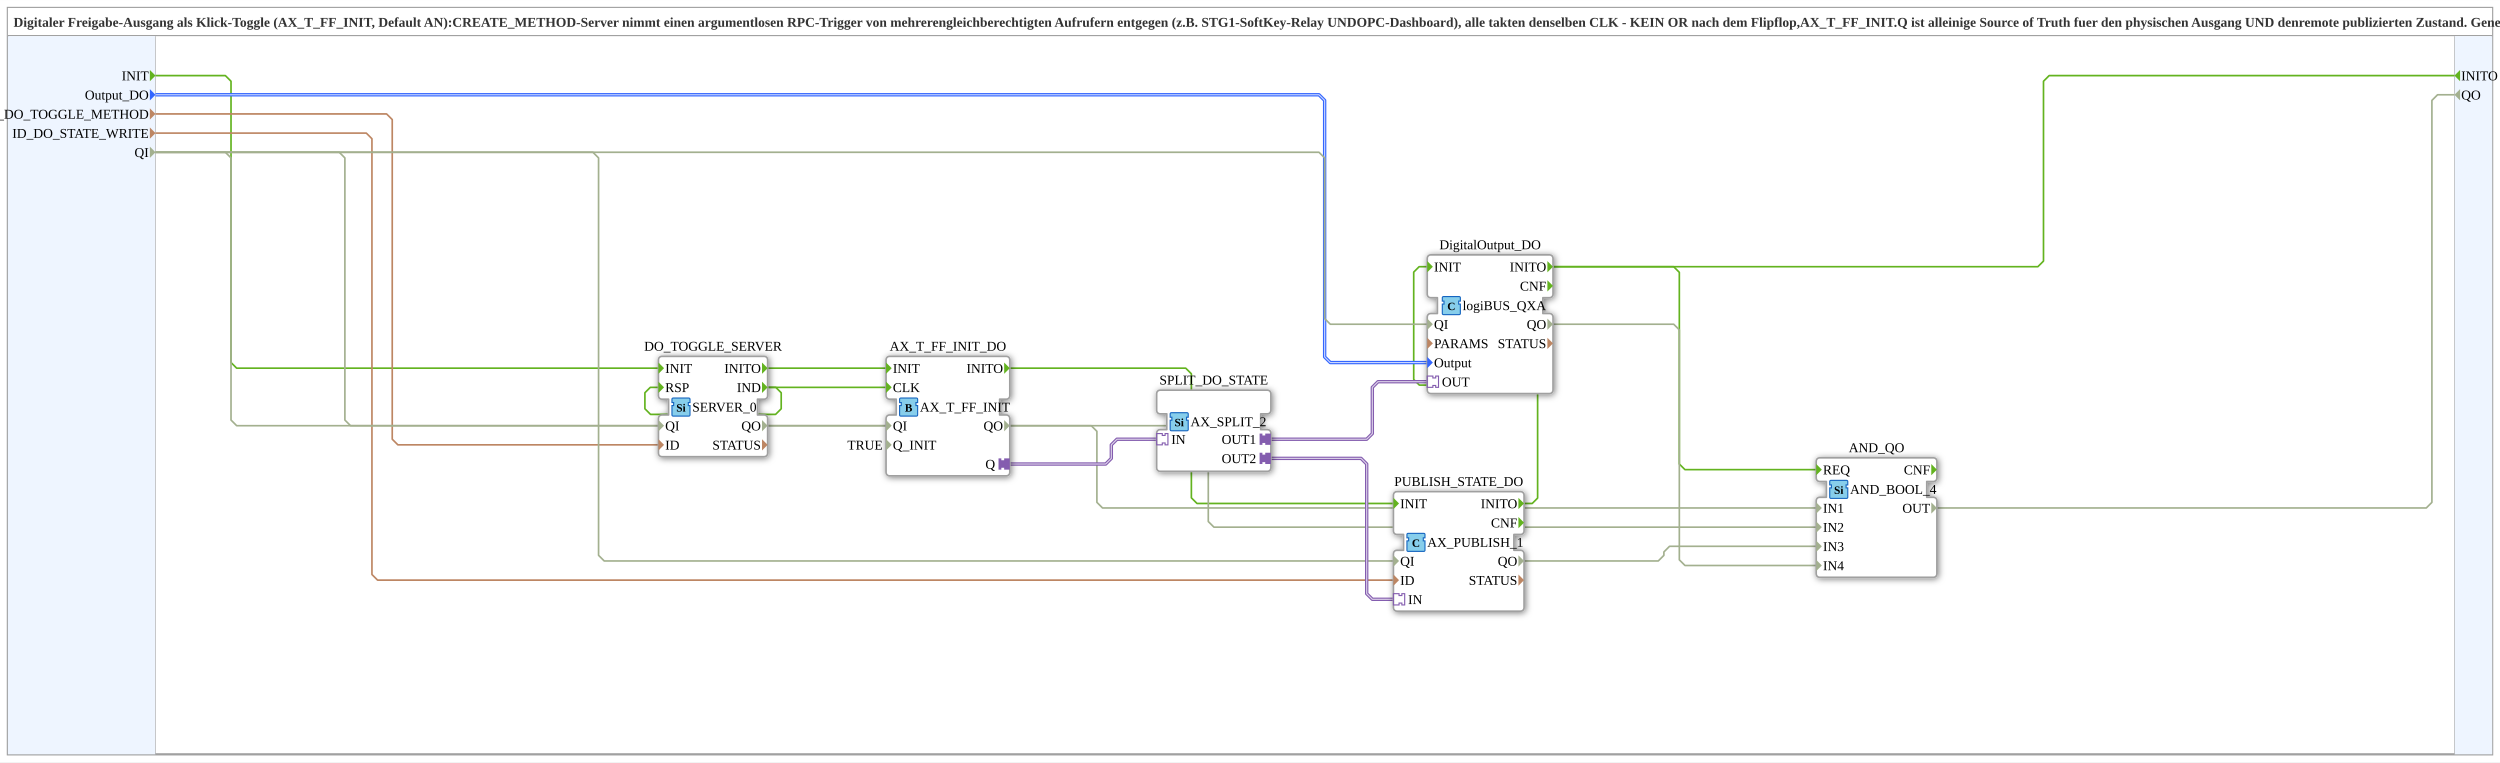
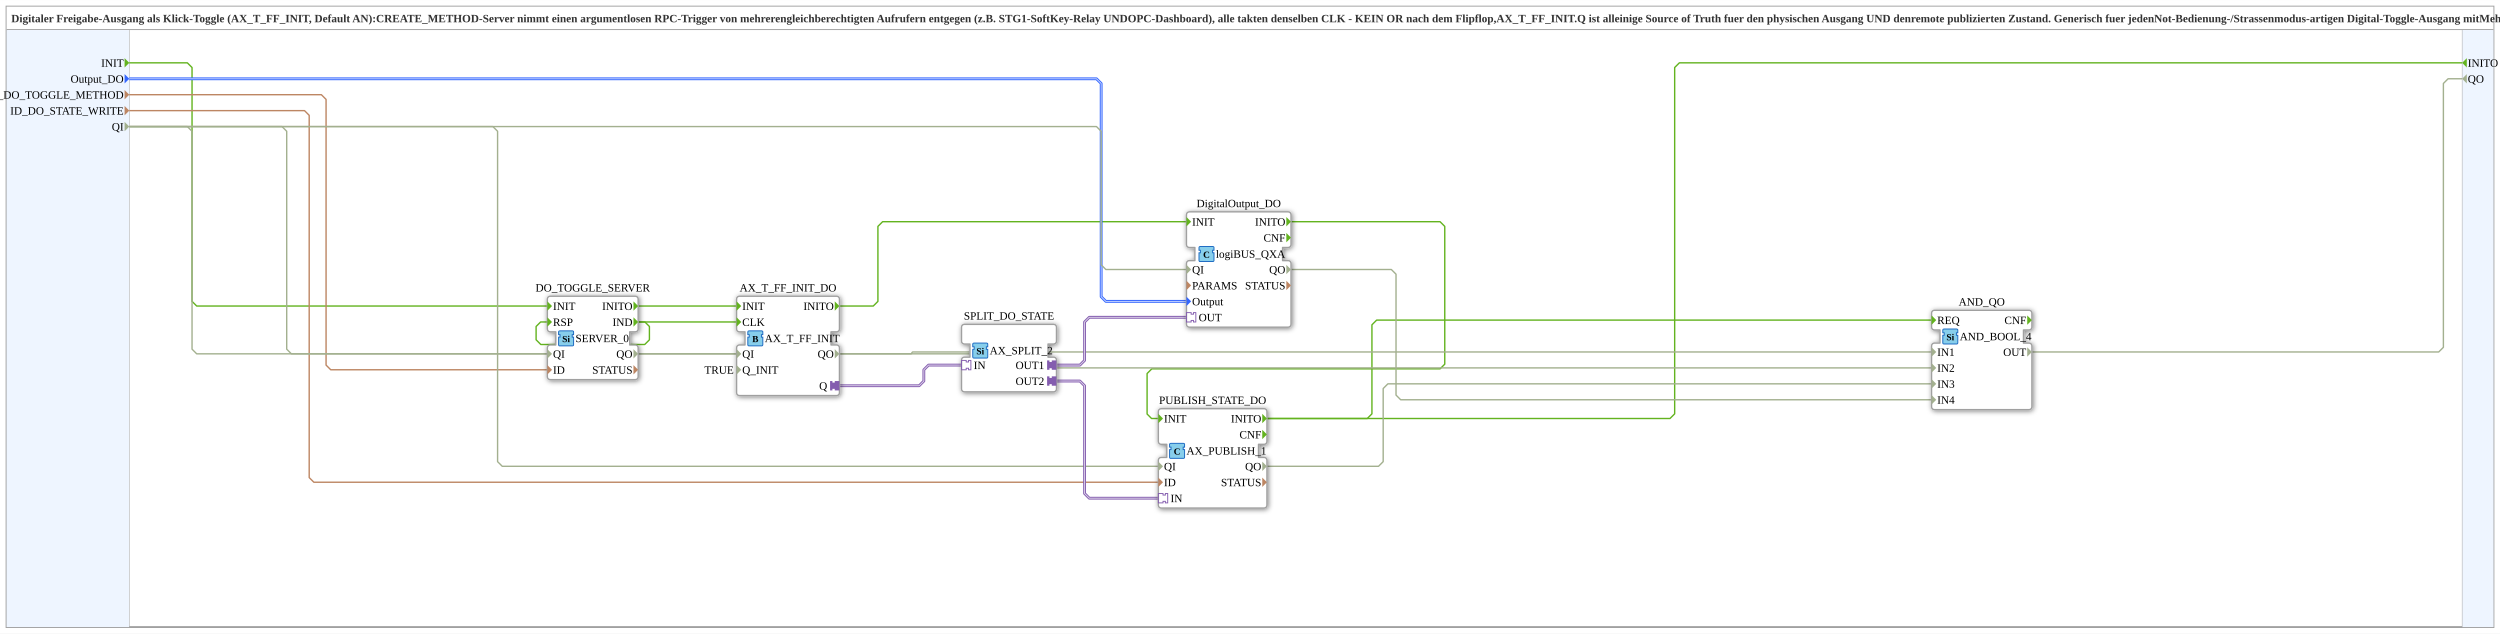
- <svg xmlns="http://www.w3.org/2000/svg" viewBox="-281.8 -151.0 2217.4 676.0" width="2217" height="676">
+ <svg xmlns="http://www.w3.org/2000/svg" viewBox="-281.8 -151.0 2667.4 676.0" width="2667" height="676">
  <style>
    @font-face {
      font-family: "TGL 0-17_std";
      src: local("TGL 0-17_std"), url("../../../../_static/fonts/TGL-0-17_std.ttf") format("truetype");
      font-style: normal;
      font-weight: normal;
    }
    @font-face {
      font-family: "TGL 0-17";
      src: local("TGL 0-17"), local("TGL 0-17 alt"), url("../../../../_static/fonts/TGL-0-17_std.ttf") format("truetype");
      font-style: normal;
      font-weight: normal;
    }
    @font-face {
      font-family: "TGL 0-16_std";
      src: local("TGL 0-16_std"), url("../../../../_static/fonts/TGL-0-16_std.ttf") format("truetype");
      font-style: normal;
      font-weight: normal;
    }
    @font-face {
      font-family: "TGL 0-16";
      src: local("TGL 0-16"), url("../../../../_static/fonts/TGL-0-16_std.ttf") format("truetype");
      font-style: normal;
      font-weight: normal;
    }
  </style>
  <defs>
    <filter id="dropShadow" x="-20%" y="-20%" width="140%" height="140%">
      <feGaussianBlur in="SourceAlpha" stdDeviation="3" result="blur" />
      <feOffset in="blur" dx="1" dy="1" result="offsetBlur" />
      <feFlood flood-color="#000000" flood-opacity="0.5" result="shadowColor" />
      <feComposite in="shadowColor" in2="offsetBlur" operator="in" result="shadow" />
      <feMerge>
        <feMergeNode in="shadow" />
        <feMergeNode in="SourceGraphic" />
      </feMerge>
    </filter>
  </defs>
-   <rect x="-281.8" y="-151.0" width="2217.4" height="676.0" fill="white" />
-   <rect x="-274.8" y="-144.0" width="2203.4" height="662.0" fill="none" stroke="#A0A0A0" stroke-width="2" />
-   <rect x="-274.8" y="-144.0" width="2203.4" height="25.0" fill="white" stroke="none" />
-   <line x1="-274.8" y1="-119.5" x2="1928.7" y2="-119.5" stroke="#A0A0A0" stroke-width="1" />
+   <rect x="-281.8" y="-151.0" width="2667.4" height="676.0" fill="white" />
+   <rect x="-274.8" y="-144.0" width="2653.4" height="662.0" fill="none" stroke="#A0A0A0" stroke-width="2" />
+   <rect x="-274.8" y="-144.0" width="2653.4" height="25.0" fill="white" stroke="none" />
+   <line x1="-274.8" y1="-119.5" x2="2378.7" y2="-119.5" stroke="#A0A0A0" stroke-width="1" />
  <text x="-269.8" y="-127.3" font-family="'TGL 0-17_std', 'TGL 0-17', 'Times New Roman', Times, serif" font-size="12" font-weight="bold" fill="#333333">Digitaler Freigabe-Ausgang als Klick-Toggle (AX_T_FF_INIT, Default AN):
CREATE_METHOD-Server nimmt einen argumentlosen RPC-Trigger von mehreren
gleichberechtigten Aufrufern entgegen (z.B. STG1-SoftKey-Relay UND
OPC-Dashboard), alle takten denselben CLK - KEIN OR nach dem Flipflop,
AX_T_FF_INIT.Q ist alleinige Source of Truth fuer den physischen Ausgang UND den
remote publizierten Zustand. Generisch fuer jeden
Not-Bedienung-/Strassenmodus-artigen Digital-Toggle-Ausgang mit
Mehrfach-Bedienung.</text>
  <g id="sidebars">
    <rect x="-274.8" y="-119.0" width="130.9" height="637.0" fill="#EEF5FF" stroke="none" />
    <line x1="-143.9" y1="-119.0" x2="-143.9" y2="518.0" stroke="#A0A0A0" stroke-width="0.5" />
-     <rect x="1895.2" y="-119.0" width="33.5" height="637.0" fill="#EEF5FF" stroke="none" />
-     <line x1="1895.2" y1="-119.0" x2="1895.2" y2="518.0" stroke="#A0A0A0" stroke-width="0.5" />
+     <rect x="2345.2" y="-119.0" width="33.5" height="637.0" fill="#EEF5FF" stroke="none" />
+     <line x1="2345.2" y1="-119.0" x2="2345.2" y2="518.0" stroke="#A0A0A0" stroke-width="0.5" />
  </g>
  <g id="connections">
    <polyline points="399.1,192.5 504.1,192.5" fill="none" stroke="#63B31F" stroke-width="1.5" stroke-linejoin="round" />
    <polyline points="399.1,192.5 406.3,192.5 411.1,197.3 411.1,211.5 406.1,216.5 295.2,216.5 290.2,211.5 290.2,197.3 295.0,192.5 302.2,192.5" fill="none" stroke="#63B31F" stroke-width="1.5" stroke-linejoin="round" />
    <polyline points="-143.9,-84.0 -81.9,-84.0 -76.9,-79.0 -76.9,170.5 -71.9,175.5 302.2,175.5" fill="none" stroke="#63B31F" stroke-width="1.5" stroke-linejoin="round" />
    <polyline points="399.1,175.5 504.1,175.5" fill="none" stroke="#63B31F" stroke-width="1.5" stroke-linejoin="round" />
-     <polyline points="613.9,175.5 769.9,175.5 774.9,180.5 774.9,290.5 779.9,295.5 954.1,295.5" fill="none" stroke="#63B31F" stroke-width="1.5" stroke-linejoin="round" />
-     <polyline points="1070.0,295.5 1077.2,295.5 1082.0,290.7 1082.0,195.5 1077.0,190.5 977.1,190.5 972.1,185.5 972.1,90.3 976.9,85.5 984.1,85.5" fill="none" stroke="#63B31F" stroke-width="1.5" stroke-linejoin="round" />
-     <polyline points="1095.7,85.5 1525.7,85.5 1530.7,80.5 1530.7,-79.0 1535.7,-84.0 1895.2,-84.0" fill="none" stroke="#63B31F" stroke-width="1.5" stroke-linejoin="round" />
-     <polyline points="1095.7,85.5 1202.7,85.5 1207.7,90.5 1207.7,260.5 1212.7,265.5 1329.1,265.5" fill="none" stroke="#63B31F" stroke-width="1.5" stroke-linejoin="round" />
+     <polyline points="613.9,175.5 649.9,175.5 654.9,170.5 654.9,90.5 659.9,85.5 984.1,85.5" fill="none" stroke="#63B31F" stroke-width="1.5" stroke-linejoin="round" />
+     <polyline points="1070.0,295.5 1500.0,295.5 1505.0,290.5 1505.0,-79.0 1510.0,-84.0 2345.2,-84.0" fill="none" stroke="#63B31F" stroke-width="1.5" stroke-linejoin="round" />
+     <polyline points="1070.0,295.5 1177.0,295.5 1182.0,290.5 1182.0,195.5 1187.0,190.5 1779.1,190.5" fill="none" stroke="#63B31F" stroke-width="1.5" stroke-linejoin="round" />
+     <polyline points="1095.7,85.5 1254.7,85.5 1259.7,90.5 1259.7,237.5 1254.7,242.5 947.1,242.5 942.1,247.5 942.1,290.7 946.9,295.5 954.1,295.5" fill="none" stroke="#63B31F" stroke-width="1.5" stroke-linejoin="round" />
    <polyline points="-143.9,-67.0 888.1,-67.0 893.1,-62.0 893.1,165.5 898.1,170.5 984.1,170.5" fill="none" stroke="#3366FF" stroke-width="3" stroke-linejoin="round" />
    <polyline points="-143.9,-67.0 888.1,-67.0 893.1,-62.0 893.1,165.5 898.1,170.5 984.1,170.5" fill="none" stroke="#CCD8FF" stroke-width="1" stroke-linejoin="round" />
    <polyline points="-143.9,-16.0 888.1,-16.0 893.1,-11.0 893.1,131.5 898.1,136.5 984.1,136.5" fill="none" stroke="#A3B08F" stroke-width="1.5" stroke-linejoin="round" />
    <polyline points="-143.9,-50.0 61.1,-50.0 66.1,-45.0 66.1,238.5 71.1,243.5 302.2,243.5" fill="none" stroke="#BD8663" stroke-width="1.5" stroke-linejoin="round" />
    <polyline points="-143.9,-33.0 43.1,-33.0 48.1,-28.0 48.1,358.5 53.1,363.5 954.1,363.5" fill="none" stroke="#BD8663" stroke-width="1.5" stroke-linejoin="round" />
    <polyline points="-143.9,-16.0 -81.9,-16.0 -76.9,-11.0 -76.9,221.5 -71.9,226.5 302.2,226.5" fill="none" stroke="#A3B08F" stroke-width="1.5" stroke-linejoin="round" />
    <polyline points="-143.9,-16.0 19.1,-16.0 24.1,-11.0 24.1,221.5 29.1,226.5 504.1,226.5" fill="none" stroke="#A3B08F" stroke-width="1.5" stroke-linejoin="round" />
    <polyline points="-143.9,-16.0 244.1,-16.0 249.1,-11.0 249.1,341.5 254.1,346.5 954.1,346.5" fill="none" stroke="#A3B08F" stroke-width="1.5" stroke-linejoin="round" />
-     <polyline points="399.1,226.5 686.1,226.5 691.1,231.5 691.1,294.5 696.1,299.5 1329.1,299.5" fill="none" stroke="#A3B08F" stroke-width="1.5" stroke-linejoin="round" />
-     <polyline points="613.9,226.5 784.9,226.5 789.9,231.5 789.9,311.5 794.9,316.5 1329.1,316.5" fill="none" stroke="#A3B08F" stroke-width="1.5" stroke-linejoin="round" />
-     <polyline points="1070.0,346.5 1189.0,346.5 1194.0,341.5 1194.0,338.5 1199.0,333.5 1329.1,333.5" fill="none" stroke="#A3B08F" stroke-width="1.5" stroke-linejoin="round" />
-     <polyline points="1095.7,136.5 1202.7,136.5 1207.7,141.5 1207.7,345.5 1212.7,350.5 1329.1,350.5" fill="none" stroke="#A3B08F" stroke-width="1.5" stroke-linejoin="round" />
-     <polyline points="1436.2,299.5 1870.2,299.5 1875.2,294.5 1875.2,-62.0 1880.2,-67.0 1895.2,-67.0" fill="none" stroke="#A3B08F" stroke-width="1.5" stroke-linejoin="round" />
+     <polyline points="399.1,226.5 690.3,226.5 691.1,225.7 691.1,225.3 691.9,224.5 1779.1,224.5" fill="none" stroke="#A3B08F" stroke-width="1.5" stroke-linejoin="round" />
+     <polyline points="613.9,226.5 784.9,226.5 789.9,231.5 789.9,236.5 794.9,241.5 1779.1,241.5" fill="none" stroke="#A3B08F" stroke-width="1.5" stroke-linejoin="round" />
+     <polyline points="1070.0,346.5 1189.0,346.5 1194.0,341.5 1194.0,263.5 1199.0,258.5 1779.1,258.5" fill="none" stroke="#A3B08F" stroke-width="1.5" stroke-linejoin="round" />
+     <polyline points="1095.7,136.5 1202.7,136.5 1207.7,141.5 1207.7,270.5 1212.7,275.5 1779.1,275.5" fill="none" stroke="#A3B08F" stroke-width="1.5" stroke-linejoin="round" />
+     <polyline points="1886.2,224.5 2320.2,224.5 2325.2,219.5 2325.2,-62.0 2330.2,-67.0 2345.2,-67.0" fill="none" stroke="#A3B08F" stroke-width="1.5" stroke-linejoin="round" />
    <polyline points="613.9,260.5 698.9,260.5 703.9,255.5 703.9,243.5 708.9,238.5 744.1,238.5" fill="none" stroke="#845DAF" stroke-width="3" stroke-linejoin="round" />
    <polyline points="613.9,260.5 698.9,260.5 703.9,255.5 703.9,243.5 708.9,238.5 744.1,238.5" fill="none" stroke="#DED4EA" stroke-width="1" stroke-linejoin="round" />
-     <polyline points="845.4,238.5 930.4,238.5 935.4,233.5 935.4,192.5 940.4,187.5 984.1,187.5" fill="none" stroke="#845DAF" stroke-width="3" stroke-linejoin="round" />
-     <polyline points="845.4,238.5 930.4,238.5 935.4,233.5 935.4,192.5 940.4,187.5 984.1,187.5" fill="none" stroke="#DED4EA" stroke-width="1" stroke-linejoin="round" />
-     <polyline points="845.4,255.5 925.4,255.5 930.4,260.5 930.4,375.5 935.4,380.5 954.1,380.5" fill="none" stroke="#845DAF" stroke-width="3" stroke-linejoin="round" />
-     <polyline points="845.4,255.5 925.4,255.5 930.4,260.5 930.4,375.5 935.4,380.5 954.1,380.5" fill="none" stroke="#DED4EA" stroke-width="1" stroke-linejoin="round" />
+     <polyline points="845.4,238.5 870.4,238.5 875.4,233.5 875.4,192.5 880.4,187.5 984.1,187.5" fill="none" stroke="#845DAF" stroke-width="3" stroke-linejoin="round" />
+     <polyline points="845.4,238.5 870.4,238.5 875.4,233.5 875.4,192.5 880.4,187.5 984.1,187.5" fill="none" stroke="#DED4EA" stroke-width="1" stroke-linejoin="round" />
+     <polyline points="845.4,255.5 870.4,255.5 875.4,260.5 875.4,375.5 880.4,380.5 954.1,380.5" fill="none" stroke="#845DAF" stroke-width="3" stroke-linejoin="round" />
+     <polyline points="845.4,255.5 870.4,255.5 875.4,260.5 875.4,375.5 880.4,380.5 954.1,380.5" fill="none" stroke="#DED4EA" stroke-width="1" stroke-linejoin="round" />
  </g>
  <g id="interface_ports">
    <polygon points="-148.875,-89.0 -143.875,-84.0 -148.875,-79.0" fill="#63B31F" />
    <text x="-149.875" y="-79.8" font-family="'TGL 0-17_std', 'TGL 0-17', 'Times New Roman', Times, serif" font-size="12" fill="#000000" text-anchor="end">INIT</text>
-     <polygon points="1900.188,-89.0 1895.188,-84.0 1900.188,-79.0" fill="#63B31F" />
-     <text x="1901.188" y="-79.8" font-family="'TGL 0-17_std', 'TGL 0-17', 'Times New Roman', Times, serif" font-size="12" fill="#000000" text-anchor="start">INITO</text>
+     <polygon points="2350.188,-89.0 2345.188,-84.0 2350.188,-79.0" fill="#63B31F" />
+     <text x="2351.188" y="-79.8" font-family="'TGL 0-17_std', 'TGL 0-17', 'Times New Roman', Times, serif" font-size="12" fill="#000000" text-anchor="start">INITO</text>
    <polygon points="-148.875,-72.0 -143.875,-67.0 -148.875,-62.0" fill="#3366FF" />
    <text x="-149.875" y="-62.8" font-family="'TGL 0-17_std', 'TGL 0-17', 'Times New Roman', Times, serif" font-size="12" fill="#000000" text-anchor="end">Output_DO</text>
    <polygon points="-148.875,-55.0 -143.875,-50.0 -148.875,-45.0" fill="#BD8663" />
    <text x="-149.875" y="-45.8" font-family="'TGL 0-17_std', 'TGL 0-17', 'Times New Roman', Times, serif" font-size="12" fill="#000000" text-anchor="end">ID_DO_TOGGLE_METHOD</text>
    <polygon points="-148.875,-38.0 -143.875,-33.0 -148.875,-28.0" fill="#BD8663" />
    <text x="-149.875" y="-28.8" font-family="'TGL 0-17_std', 'TGL 0-17', 'Times New Roman', Times, serif" font-size="12" fill="#000000" text-anchor="end">ID_DO_STATE_WRITE</text>
    <polygon points="-148.875,-21.0 -143.875,-16.0 -148.875,-11.0" fill="#A3B08F" />
    <text x="-149.875" y="-11.8" font-family="'TGL 0-17_std', 'TGL 0-17', 'Times New Roman', Times, serif" font-size="12" fill="#000000" text-anchor="end">QI</text>
-     <polygon points="1900.188,-72.0 1895.188,-67.0 1900.188,-62.0" fill="#A3B08F" />
-     <text x="1901.188" y="-62.8" font-family="'TGL 0-17_std', 'TGL 0-17', 'Times New Roman', Times, serif" font-size="12" fill="#000000" text-anchor="start">QO</text>
+     <polygon points="2350.188,-72.0 2345.188,-67.0 2350.188,-62.0" fill="#A3B08F" />
+     <text x="2351.188" y="-62.8" font-family="'TGL 0-17_std', 'TGL 0-17', 'Times New Roman', Times, serif" font-size="12" fill="#000000" text-anchor="start">QO</text>
  </g>
  <g id="instances">
    <g id="fb_DO_TOGGLE_SERVER" transform="translate(302.2, 165.0)">
      <path d="M 3 0             L 93.875 0             A 3 3 0 0 1 96.875 3             L 96.875 35             A 3 3 0 0 1 93.875 38             L 87.875 38             L 87.875 52             L 93.875 52             A 3 3 0 0 1 96.875 55             L 96.875 86             A 3 3 0 0 1 93.875 89             L 3 89             A 3 3 0 0 1 0 86             L 0 55             A 3 3 0 0 1 3 52             L 9 52             L 9 38             L 3 38             A 3 3 0 0 1 0 35             L 0 3             A 3 3 0 0 1 3 0             Z" fill="#FFFFFF" stroke="#A0A0A0" stroke-width="1.5" stroke-linejoin="round" filter="url(#dropShadow)" />
      <path d="M 13.0 37.0             L 27.0 37.0             A 1 1 0 0 1 28.0 38.0             L 28.0 41.0             L 26.5 41.0             L 26.5 43.667             L 28.0 43.667             L 28.0 52.0             A 1 1 0 0 1 27.0 53.0             L 13.0 53.0             A 1 1 0 0 1 12.0 52.0             L 12.0 43.667             L 13.5 43.667             L 13.5 41.0             L 12.0 41.0             L 12.0 38.0             A 1 1 0 0 1 13.0 37.0             Z" fill="#87CEEB" stroke="#1565C0" stroke-width="1" />
      <text x="20.0" y="49.0" font-family="'TGL 0-17_std', 'TGL 0-17', 'Times New Roman', Times, serif" font-size="10" font-weight="bold" fill="#000000" text-anchor="middle">Si</text>
      <text x="30.0" y="49.0" font-family="'TGL 0-16_std', 'TGL 0-16', 'Times New Roman', Times, serif" font-size="12" fill="#000000">SERVER_0</text>
      <polygon points="0,5.5 5,10.5 0,15.5" fill="#63B31F" />
      <text x="6" y="14.7" font-family="'TGL 0-17_std', 'TGL 0-17', 'Times New Roman', Times, serif" font-size="12" fill="#000000">INIT</text>
      <polygon points="0,22.5 5,27.5 0,32.5" fill="#63B31F" />
      <text x="6" y="31.7" font-family="'TGL 0-17_std', 'TGL 0-17', 'Times New Roman', Times, serif" font-size="12" fill="#000000">RSP</text>
      <polygon points="91.875,5.5 96.875,10.5 91.875,15.5" fill="#63B31F" />
      <text x="90.875" y="14.7" font-family="'TGL 0-17_std', 'TGL 0-17', 'Times New Roman', Times, serif" font-size="12" fill="#000000" text-anchor="end">INITO</text>
      <polygon points="91.875,22.5 96.875,27.5 91.875,32.5" fill="#63B31F" />
      <text x="90.875" y="31.7" font-family="'TGL 0-17_std', 'TGL 0-17', 'Times New Roman', Times, serif" font-size="12" fill="#000000" text-anchor="end">IND</text>
      <polygon points="0,56.5 5,61.5 0,66.5" fill="#A3B08F" />
      <text x="6" y="65.7" font-family="'TGL 0-17_std', 'TGL 0-17', 'Times New Roman', Times, serif" font-size="12" fill="#000000">QI</text>
      <polygon points="0,73.5 5,78.5 0,83.5" fill="#BD8663" />
      <text x="6" y="82.7" font-family="'TGL 0-17_std', 'TGL 0-17', 'Times New Roman', Times, serif" font-size="12" fill="#000000">ID</text>
      <polygon points="91.875,56.5 96.875,61.5 91.875,66.5" fill="#A3B08F" />
      <text x="90.875" y="65.7" font-family="'TGL 0-17_std', 'TGL 0-17', 'Times New Roman', Times, serif" font-size="12" fill="#000000" text-anchor="end">QO</text>
      <polygon points="91.875,73.5 96.875,78.5 91.875,83.5" fill="#BD8663" />
      <text x="90.875" y="82.7" font-family="'TGL 0-17_std', 'TGL 0-17', 'Times New Roman', Times, serif" font-size="12" fill="#000000" text-anchor="end">STATUS</text>
      <text x="48.438" y="-5" font-family="'TGL 0-17_std', 'TGL 0-17', 'Times New Roman', Times, serif" font-size="12" fill="#000000" text-anchor="middle">DO_TOGGLE_SERVER</text>
    </g>
    <g id="fb_AX_T_FF_INIT_DO" transform="translate(504.1, 165.0)">
      <path d="M 3 0             L 106.75 0             A 3 3 0 0 1 109.75 3             L 109.75 35             A 3 3 0 0 1 106.75 38             L 100.75 38             L 100.75 52             L 106.75 52             A 3 3 0 0 1 109.75 55             L 109.75 103             A 3 3 0 0 1 106.75 106             L 3 106             A 3 3 0 0 1 0 103             L 0 55             A 3 3 0 0 1 3 52             L 9 52             L 9 38             L 3 38             A 3 3 0 0 1 0 35             L 0 3             A 3 3 0 0 1 3 0             Z" fill="#FFFFFF" stroke="#A0A0A0" stroke-width="1.5" stroke-linejoin="round" filter="url(#dropShadow)" />
      <path d="M 13.0 37.0             L 27.0 37.0             A 1 1 0 0 1 28.0 38.0             L 28.0 41.0             L 26.5 41.0             L 26.5 43.667             L 28.0 43.667             L 28.0 52.0             A 1 1 0 0 1 27.0 53.0             L 13.0 53.0             A 1 1 0 0 1 12.0 52.0             L 12.0 43.667             L 13.5 43.667             L 13.5 41.0             L 12.0 41.0             L 12.0 38.0             A 1 1 0 0 1 13.0 37.0             Z" fill="#87CEEB" stroke="#1565C0" stroke-width="1" />
      <text x="20.0" y="49.0" font-family="'TGL 0-17_std', 'TGL 0-17', 'Times New Roman', Times, serif" font-size="10" font-weight="bold" fill="#000000" text-anchor="middle">B</text>
      <text x="30.0" y="49.0" font-family="'TGL 0-16_std', 'TGL 0-16', 'Times New Roman', Times, serif" font-size="12" fill="#000000">AX_T_FF_INIT</text>
      <polygon points="0,5.5 5,10.5 0,15.5" fill="#63B31F" />
      <text x="6" y="14.7" font-family="'TGL 0-17_std', 'TGL 0-17', 'Times New Roman', Times, serif" font-size="12" fill="#000000">INIT</text>
      <polygon points="0,22.5 5,27.5 0,32.5" fill="#63B31F" />
      <text x="6" y="31.7" font-family="'TGL 0-17_std', 'TGL 0-17', 'Times New Roman', Times, serif" font-size="12" fill="#000000">CLK</text>
      <polygon points="104.75,5.5 109.75,10.5 104.75,15.5" fill="#63B31F" />
      <text x="103.75" y="14.7" font-family="'TGL 0-17_std', 'TGL 0-17', 'Times New Roman', Times, serif" font-size="12" fill="#000000" text-anchor="end">INITO</text>
      <polygon points="0,56.5 5,61.5 0,66.5" fill="#A3B08F" />
      <text x="6" y="65.7" font-family="'TGL 0-17_std', 'TGL 0-17', 'Times New Roman', Times, serif" font-size="12" fill="#000000">QI</text>
      <polygon points="0,73.5 5,78.5 0,83.5" fill="#A3B08F" />
      <text x="6" y="82.7" font-family="'TGL 0-17_std', 'TGL 0-17', 'Times New Roman', Times, serif" font-size="12" fill="#000000">Q_INIT</text>
      <polygon points="104.75,56.5 109.75,61.5 104.75,66.5" fill="#A3B08F" />
      <text x="103.75" y="65.7" font-family="'TGL 0-17_std', 'TGL 0-17', 'Times New Roman', Times, serif" font-size="12" fill="#000000" text-anchor="end">QO</text>
      <text x="-3" y="82.7" font-family="'TGL 0-17_std', 'TGL 0-17', 'Times New Roman', Times, serif" font-size="12" fill="#000000" text-anchor="end">TRUE</text>
      <path d="M 99.75 90.5             L 102.25 90.5             L 102.25 92.167             L 104.75 92.167             L 104.75 90.5             L 109.75 90.5             L 109.75 100.5             L 104.75 100.5             L 104.75 98.833             L 102.25 98.833             L 102.25 100.5             L 99.75 100.5             Z" fill="#845DAF" />
      <text x="96.75" y="99.7" font-family="'TGL 0-17_std', 'TGL 0-17', 'Times New Roman', Times, serif" font-size="12" fill="#000000" text-anchor="end">Q</text>
      <text x="54.875" y="-5" font-family="'TGL 0-17_std', 'TGL 0-17', 'Times New Roman', Times, serif" font-size="12" fill="#000000" text-anchor="middle">AX_T_FF_INIT_DO</text>
    </g>
    <g id="fb_SPLIT_DO_STATE" transform="translate(744.1, 195.0)">
      <path d="M 3 0             L 98.312 0             A 3 3 0 0 1 101.312 3             L 101.312 18             A 3 3 0 0 1 98.312 21             L 92.312 21             L 92.312 35             L 98.312 35             A 3 3 0 0 1 101.312 38             L 101.312 69             A 3 3 0 0 1 98.312 72             L 3 72             A 3 3 0 0 1 0 69             L 0 38             A 3 3 0 0 1 3 35             L 9 35             L 9 21             L 3 21             A 3 3 0 0 1 0 18             L 0 3             A 3 3 0 0 1 3 0             Z" fill="#FFFFFF" stroke="#A0A0A0" stroke-width="1.5" stroke-linejoin="round" filter="url(#dropShadow)" />
      <path d="M 13.0 20.0             L 27.0 20.0             A 1 1 0 0 1 28.0 21.0             L 28.0 24.0             L 26.5 24.0             L 26.5 26.667             L 28.0 26.667             L 28.0 35.0             A 1 1 0 0 1 27.0 36.0             L 13.0 36.0             A 1 1 0 0 1 12.0 35.0             L 12.0 26.667             L 13.5 26.667             L 13.5 24.0             L 12.0 24.0             L 12.0 21.0             A 1 1 0 0 1 13.0 20.0             Z" fill="#87CEEB" stroke="#1565C0" stroke-width="1" />
      <text x="20.0" y="32.0" font-family="'TGL 0-17_std', 'TGL 0-17', 'Times New Roman', Times, serif" font-size="10" font-weight="bold" fill="#000000" text-anchor="middle">Si</text>
      <text x="30.0" y="32.0" font-family="'TGL 0-16_std', 'TGL 0-16', 'Times New Roman', Times, serif" font-size="12" fill="#000000">AX_SPLIT_2</text>
      <path d="M 0 38.5             L 5.0 38.5             L 5.0 40.167             L 7.5 40.167             L 7.5 38.5             L 10 38.5             L 10 48.5             L 7.5 48.5             L 7.5 46.833             L 5.0 46.833             L 5.0 48.5             L 0 48.5             Z" fill="none" stroke="#845DAF" stroke-width="1" />
      <text x="13" y="47.7" font-family="'TGL 0-17_std', 'TGL 0-17', 'Times New Roman', Times, serif" font-size="12" fill="#000000">IN</text>
      <path d="M 91.312 38.5             L 93.812 38.5             L 93.812 40.167             L 96.312 40.167             L 96.312 38.5             L 101.312 38.5             L 101.312 48.5             L 96.312 48.5             L 96.312 46.833             L 93.812 46.833             L 93.812 48.5             L 91.312 48.5             Z" fill="#845DAF" />
      <text x="88.312" y="47.7" font-family="'TGL 0-17_std', 'TGL 0-17', 'Times New Roman', Times, serif" font-size="12" fill="#000000" text-anchor="end">OUT1</text>
      <path d="M 91.312 55.5             L 93.812 55.5             L 93.812 57.167             L 96.312 57.167             L 96.312 55.5             L 101.312 55.5             L 101.312 65.5             L 96.312 65.5             L 96.312 63.833             L 93.812 63.833             L 93.812 65.5             L 91.312 65.5             Z" fill="#845DAF" />
      <text x="88.312" y="64.7" font-family="'TGL 0-17_std', 'TGL 0-17', 'Times New Roman', Times, serif" font-size="12" fill="#000000" text-anchor="end">OUT2</text>
      <text x="50.656" y="-5" font-family="'TGL 0-17_std', 'TGL 0-17', 'Times New Roman', Times, serif" font-size="12" fill="#000000" text-anchor="middle">SPLIT_DO_STATE</text>
    </g>
    <g id="fb_PUBLISH_STATE_DO" transform="translate(954.1, 285.0)">
      <path d="M 3 0             L 112.875 0             A 3 3 0 0 1 115.875 3             L 115.875 35             A 3 3 0 0 1 112.875 38             L 106.875 38             L 106.875 52             L 112.875 52             A 3 3 0 0 1 115.875 55             L 115.875 103             A 3 3 0 0 1 112.875 106             L 3 106             A 3 3 0 0 1 0 103             L 0 55             A 3 3 0 0 1 3 52             L 9 52             L 9 38             L 3 38             A 3 3 0 0 1 0 35             L 0 3             A 3 3 0 0 1 3 0             Z" fill="#FFFFFF" stroke="#A0A0A0" stroke-width="1.5" stroke-linejoin="round" filter="url(#dropShadow)" />
      <path d="M 13.0 37.0             L 27.0 37.0             A 1 1 0 0 1 28.0 38.0             L 28.0 41.0             L 26.5 41.0             L 26.5 43.667             L 28.0 43.667             L 28.0 52.0             A 1 1 0 0 1 27.0 53.0             L 13.0 53.0             A 1 1 0 0 1 12.0 52.0             L 12.0 43.667             L 13.5 43.667             L 13.5 41.0             L 12.0 41.0             L 12.0 38.0             A 1 1 0 0 1 13.0 37.0             Z" fill="#87CEEB" stroke="#1565C0" stroke-width="1" />
      <text x="20.0" y="49.0" font-family="'TGL 0-17_std', 'TGL 0-17', 'Times New Roman', Times, serif" font-size="10" font-weight="bold" fill="#000000" text-anchor="middle">C</text>
      <text x="30.0" y="49.0" font-family="'TGL 0-16_std', 'TGL 0-16', 'Times New Roman', Times, serif" font-size="12" fill="#000000">AX_PUBLISH_1</text>
      <polygon points="0,5.5 5,10.5 0,15.5" fill="#63B31F" />
      <text x="6" y="14.7" font-family="'TGL 0-17_std', 'TGL 0-17', 'Times New Roman', Times, serif" font-size="12" fill="#000000">INIT</text>
      <polygon points="110.875,5.5 115.875,10.5 110.875,15.5" fill="#63B31F" />
      <text x="109.875" y="14.7" font-family="'TGL 0-17_std', 'TGL 0-17', 'Times New Roman', Times, serif" font-size="12" fill="#000000" text-anchor="end">INITO</text>
      <polygon points="110.875,22.5 115.875,27.5 110.875,32.5" fill="#63B31F" />
      <text x="109.875" y="31.7" font-family="'TGL 0-17_std', 'TGL 0-17', 'Times New Roman', Times, serif" font-size="12" fill="#000000" text-anchor="end">CNF</text>
      <polygon points="0,56.5 5,61.5 0,66.5" fill="#A3B08F" />
      <text x="6" y="65.7" font-family="'TGL 0-17_std', 'TGL 0-17', 'Times New Roman', Times, serif" font-size="12" fill="#000000">QI</text>
      <polygon points="0,73.5 5,78.5 0,83.5" fill="#BD8663" />
      <text x="6" y="82.7" font-family="'TGL 0-17_std', 'TGL 0-17', 'Times New Roman', Times, serif" font-size="12" fill="#000000">ID</text>
      <polygon points="110.875,56.5 115.875,61.5 110.875,66.5" fill="#A3B08F" />
      <text x="109.875" y="65.7" font-family="'TGL 0-17_std', 'TGL 0-17', 'Times New Roman', Times, serif" font-size="12" fill="#000000" text-anchor="end">QO</text>
      <polygon points="110.875,73.5 115.875,78.5 110.875,83.5" fill="#BD8663" />
      <text x="109.875" y="82.7" font-family="'TGL 0-17_std', 'TGL 0-17', 'Times New Roman', Times, serif" font-size="12" fill="#000000" text-anchor="end">STATUS</text>
      <path d="M 0 90.5             L 5.0 90.5             L 5.0 92.167             L 7.5 92.167             L 7.5 90.5             L 10 90.5             L 10 100.5             L 7.5 100.5             L 7.5 98.833             L 5.0 98.833             L 5.0 100.5             L 0 100.5             Z" fill="none" stroke="#845DAF" stroke-width="1" />
      <text x="13" y="99.7" font-family="'TGL 0-17_std', 'TGL 0-17', 'Times New Roman', Times, serif" font-size="12" fill="#000000">IN</text>
      <text x="57.938" y="-5" font-family="'TGL 0-17_std', 'TGL 0-17', 'Times New Roman', Times, serif" font-size="12" fill="#000000" text-anchor="middle">PUBLISH_STATE_DO</text>
    </g>
    <g id="fb_DigitalOutput_DO" transform="translate(984.1, 75.0)">
      <path d="M 3 0             L 108.562 0             A 3 3 0 0 1 111.562 3             L 111.562 35             A 3 3 0 0 1 108.562 38             L 102.562 38             L 102.562 52             L 108.562 52             A 3 3 0 0 1 111.562 55             L 111.562 120             A 3 3 0 0 1 108.562 123             L 3 123             A 3 3 0 0 1 0 120             L 0 55             A 3 3 0 0 1 3 52             L 9 52             L 9 38             L 3 38             A 3 3 0 0 1 0 35             L 0 3             A 3 3 0 0 1 3 0             Z" fill="#FFFFFF" stroke="#A0A0A0" stroke-width="1.5" stroke-linejoin="round" filter="url(#dropShadow)" />
      <path d="M 14.375 37.0             L 28.375 37.0             A 1 1 0 0 1 29.375 38.0             L 29.375 41.0             L 27.875 41.0             L 27.875 43.667             L 29.375 43.667             L 29.375 52.0             A 1 1 0 0 1 28.375 53.0             L 14.375 53.0             A 1 1 0 0 1 13.375 52.0             L 13.375 43.667             L 14.875 43.667             L 14.875 41.0             L 13.375 41.0             L 13.375 38.0             A 1 1 0 0 1 14.375 37.0             Z" fill="#87CEEB" stroke="#1565C0" stroke-width="1" />
      <text x="21.375" y="49.0" font-family="'TGL 0-17_std', 'TGL 0-17', 'Times New Roman', Times, serif" font-size="10" font-weight="bold" fill="#000000" text-anchor="middle">C</text>
      <text x="31.375" y="49.0" font-family="'TGL 0-16_std', 'TGL 0-16', 'Times New Roman', Times, serif" font-size="12" fill="#000000">logiBUS_QXA</text>
      <polygon points="0,5.5 5,10.5 0,15.5" fill="#63B31F" />
      <text x="6" y="14.7" font-family="'TGL 0-17_std', 'TGL 0-17', 'Times New Roman', Times, serif" font-size="12" fill="#000000">INIT</text>
      <polygon points="106.562,5.5 111.562,10.5 106.562,15.5" fill="#63B31F" />
      <text x="105.562" y="14.7" font-family="'TGL 0-17_std', 'TGL 0-17', 'Times New Roman', Times, serif" font-size="12" fill="#000000" text-anchor="end">INITO</text>
      <polygon points="106.562,22.5 111.562,27.5 106.562,32.5" fill="#63B31F" />
      <text x="105.562" y="31.7" font-family="'TGL 0-17_std', 'TGL 0-17', 'Times New Roman', Times, serif" font-size="12" fill="#000000" text-anchor="end">CNF</text>
      <polygon points="0,56.5 5,61.5 0,66.5" fill="#A3B08F" />
      <text x="6" y="65.7" font-family="'TGL 0-17_std', 'TGL 0-17', 'Times New Roman', Times, serif" font-size="12" fill="#000000">QI</text>
      <polygon points="0,73.5 5,78.5 0,83.5" fill="#BD8663" />
      <text x="6" y="82.7" font-family="'TGL 0-17_std', 'TGL 0-17', 'Times New Roman', Times, serif" font-size="12" fill="#000000">PARAMS</text>
      <polygon points="0,90.5 5,95.5 0,100.5" fill="#3366FF" />
      <text x="6" y="99.7" font-family="'TGL 0-17_std', 'TGL 0-17', 'Times New Roman', Times, serif" font-size="12" fill="#000000">Output</text>
      <polygon points="106.562,56.5 111.562,61.5 106.562,66.5" fill="#A3B08F" />
      <text x="105.562" y="65.7" font-family="'TGL 0-17_std', 'TGL 0-17', 'Times New Roman', Times, serif" font-size="12" fill="#000000" text-anchor="end">QO</text>
      <polygon points="106.562,73.5 111.562,78.5 106.562,83.5" fill="#BD8663" />
      <text x="105.562" y="82.7" font-family="'TGL 0-17_std', 'TGL 0-17', 'Times New Roman', Times, serif" font-size="12" fill="#000000" text-anchor="end">STATUS</text>
      <path d="M 0 107.5             L 5.0 107.5             L 5.0 109.167             L 7.5 109.167             L 7.5 107.5             L 10 107.5             L 10 117.5             L 7.5 117.5             L 7.5 115.833             L 5.0 115.833             L 5.0 117.5             L 0 117.5             Z" fill="none" stroke="#845DAF" stroke-width="1" />
      <text x="13" y="116.7" font-family="'TGL 0-17_std', 'TGL 0-17', 'Times New Roman', Times, serif" font-size="12" fill="#000000">OUT</text>
      <text x="55.781" y="-5" font-family="'TGL 0-17_std', 'TGL 0-17', 'Times New Roman', Times, serif" font-size="12" fill="#000000" text-anchor="middle">DigitalOutput_DO</text>
    </g>
-     <g id="fb_AND_QO" transform="translate(1329.1, 255.0)">
+     <g id="fb_AND_QO" transform="translate(1779.1, 180.0)">
      <path d="M 3 0             L 104.062 0             A 3 3 0 0 1 107.062 3             L 107.062 18             A 3 3 0 0 1 104.062 21             L 98.062 21             L 98.062 35             L 104.062 35             A 3 3 0 0 1 107.062 38             L 107.062 103             A 3 3 0 0 1 104.062 106             L 3 106             A 3 3 0 0 1 0 103             L 0 38             A 3 3 0 0 1 3 35             L 9 35             L 9 21             L 3 21             A 3 3 0 0 1 0 18             L 0 3             A 3 3 0 0 1 3 0             Z" fill="#FFFFFF" stroke="#A0A0A0" stroke-width="1.5" stroke-linejoin="round" filter="url(#dropShadow)" />
      <path d="M 13.0 20.0             L 27.0 20.0             A 1 1 0 0 1 28.0 21.0             L 28.0 24.0             L 26.5 24.0             L 26.5 26.667             L 28.0 26.667             L 28.0 35.0             A 1 1 0 0 1 27.0 36.0             L 13.0 36.0             A 1 1 0 0 1 12.0 35.0             L 12.0 26.667             L 13.5 26.667             L 13.5 24.0             L 12.0 24.0             L 12.0 21.0             A 1 1 0 0 1 13.0 20.0             Z" fill="#87CEEB" stroke="#1565C0" stroke-width="1" />
      <text x="20.0" y="32.0" font-family="'TGL 0-17_std', 'TGL 0-17', 'Times New Roman', Times, serif" font-size="10" font-weight="bold" fill="#000000" text-anchor="middle">Si</text>
      <text x="30.0" y="32.0" font-family="'TGL 0-16_std', 'TGL 0-16', 'Times New Roman', Times, serif" font-size="12" fill="#000000">AND_BOOL_4</text>
      <polygon points="0,5.5 5,10.5 0,15.5" fill="#63B31F" />
      <text x="6" y="14.7" font-family="'TGL 0-17_std', 'TGL 0-17', 'Times New Roman', Times, serif" font-size="12" fill="#000000">REQ</text>
      <polygon points="102.062,5.5 107.062,10.5 102.062,15.5" fill="#63B31F" />
      <text x="101.062" y="14.7" font-family="'TGL 0-17_std', 'TGL 0-17', 'Times New Roman', Times, serif" font-size="12" fill="#000000" text-anchor="end">CNF</text>
      <polygon points="0,39.5 5,44.5 0,49.5" fill="#A3B08F" />
      <text x="6" y="48.7" font-family="'TGL 0-17_std', 'TGL 0-17', 'Times New Roman', Times, serif" font-size="12" fill="#000000">IN1</text>
      <polygon points="0,56.5 5,61.5 0,66.5" fill="#A3B08F" />
      <text x="6" y="65.7" font-family="'TGL 0-17_std', 'TGL 0-17', 'Times New Roman', Times, serif" font-size="12" fill="#000000">IN2</text>
      <polygon points="0,73.5 5,78.5 0,83.5" fill="#A3B08F" />
      <text x="6" y="82.7" font-family="'TGL 0-17_std', 'TGL 0-17', 'Times New Roman', Times, serif" font-size="12" fill="#000000">IN3</text>
      <polygon points="0,90.5 5,95.5 0,100.5" fill="#A3B08F" />
      <text x="6" y="99.7" font-family="'TGL 0-17_std', 'TGL 0-17', 'Times New Roman', Times, serif" font-size="12" fill="#000000">IN4</text>
      <polygon points="102.062,39.5 107.062,44.5 102.062,49.5" fill="#A3B08F" />
      <text x="101.062" y="48.7" font-family="'TGL 0-17_std', 'TGL 0-17', 'Times New Roman', Times, serif" font-size="12" fill="#000000" text-anchor="end">OUT</text>
      <text x="53.531" y="-5" font-family="'TGL 0-17_std', 'TGL 0-17', 'Times New Roman', Times, serif" font-size="12" fill="#000000" text-anchor="middle">AND_QO</text>
    </g>
  </g>
</svg>
